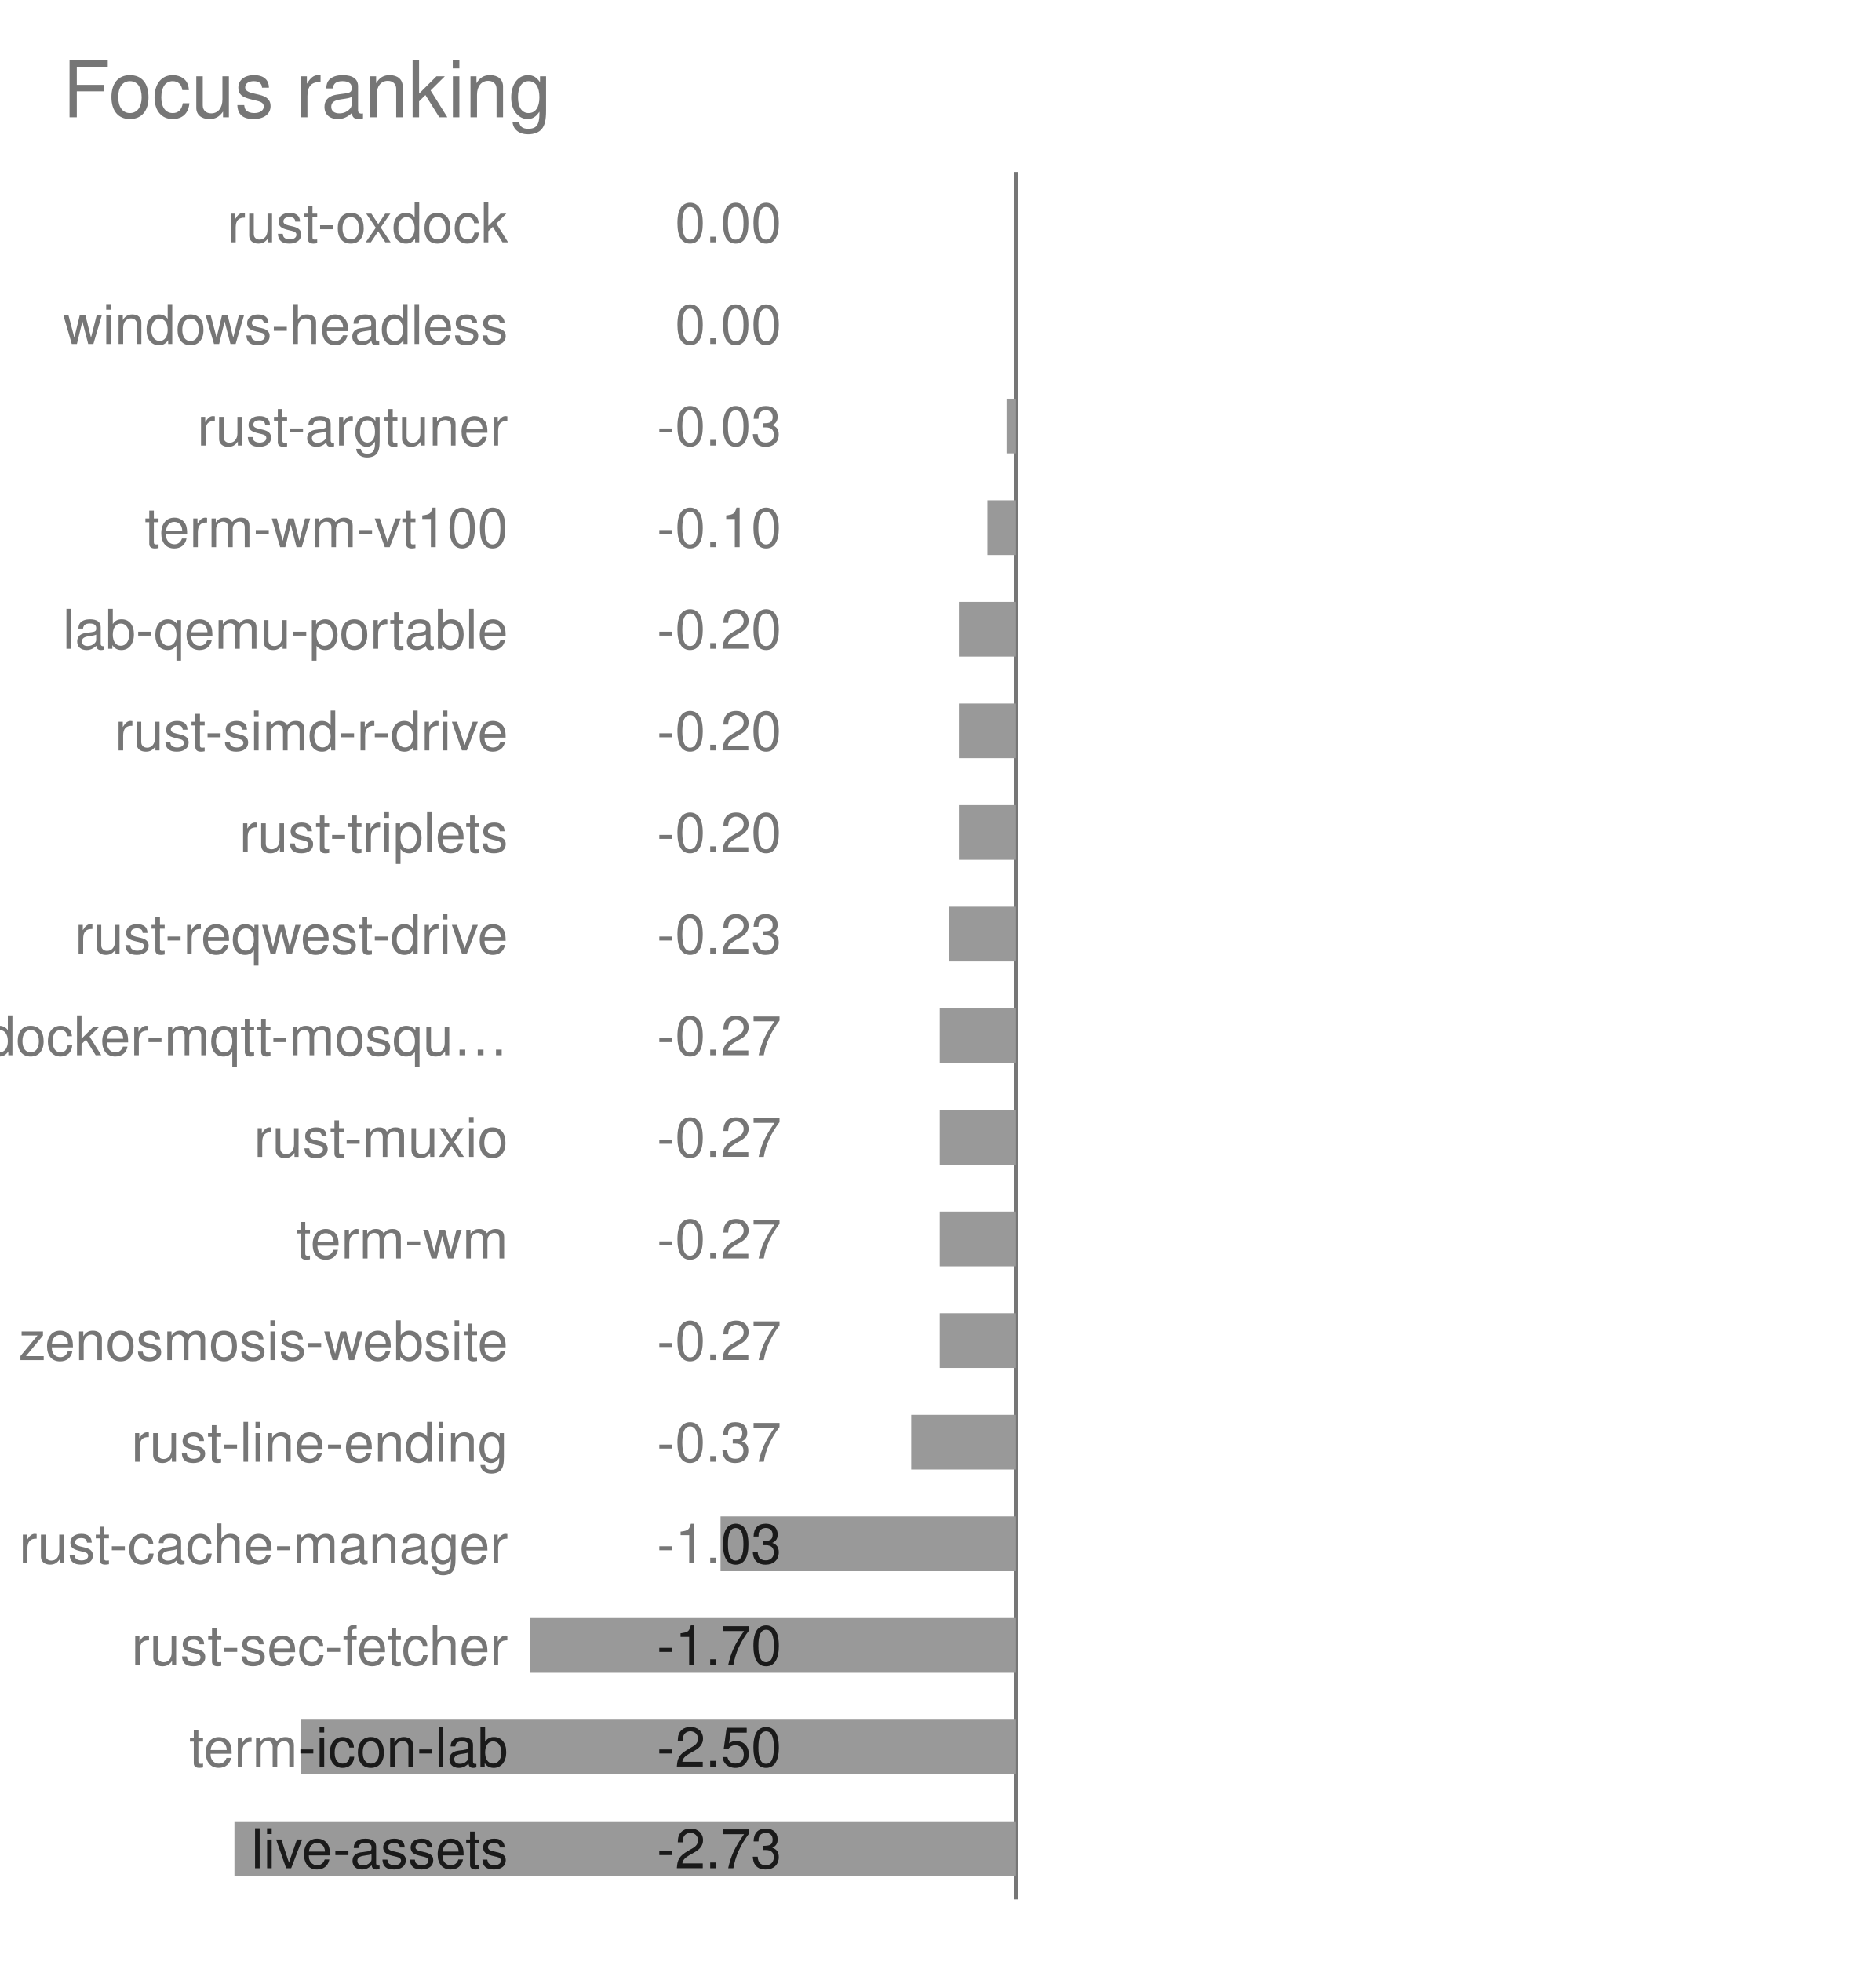
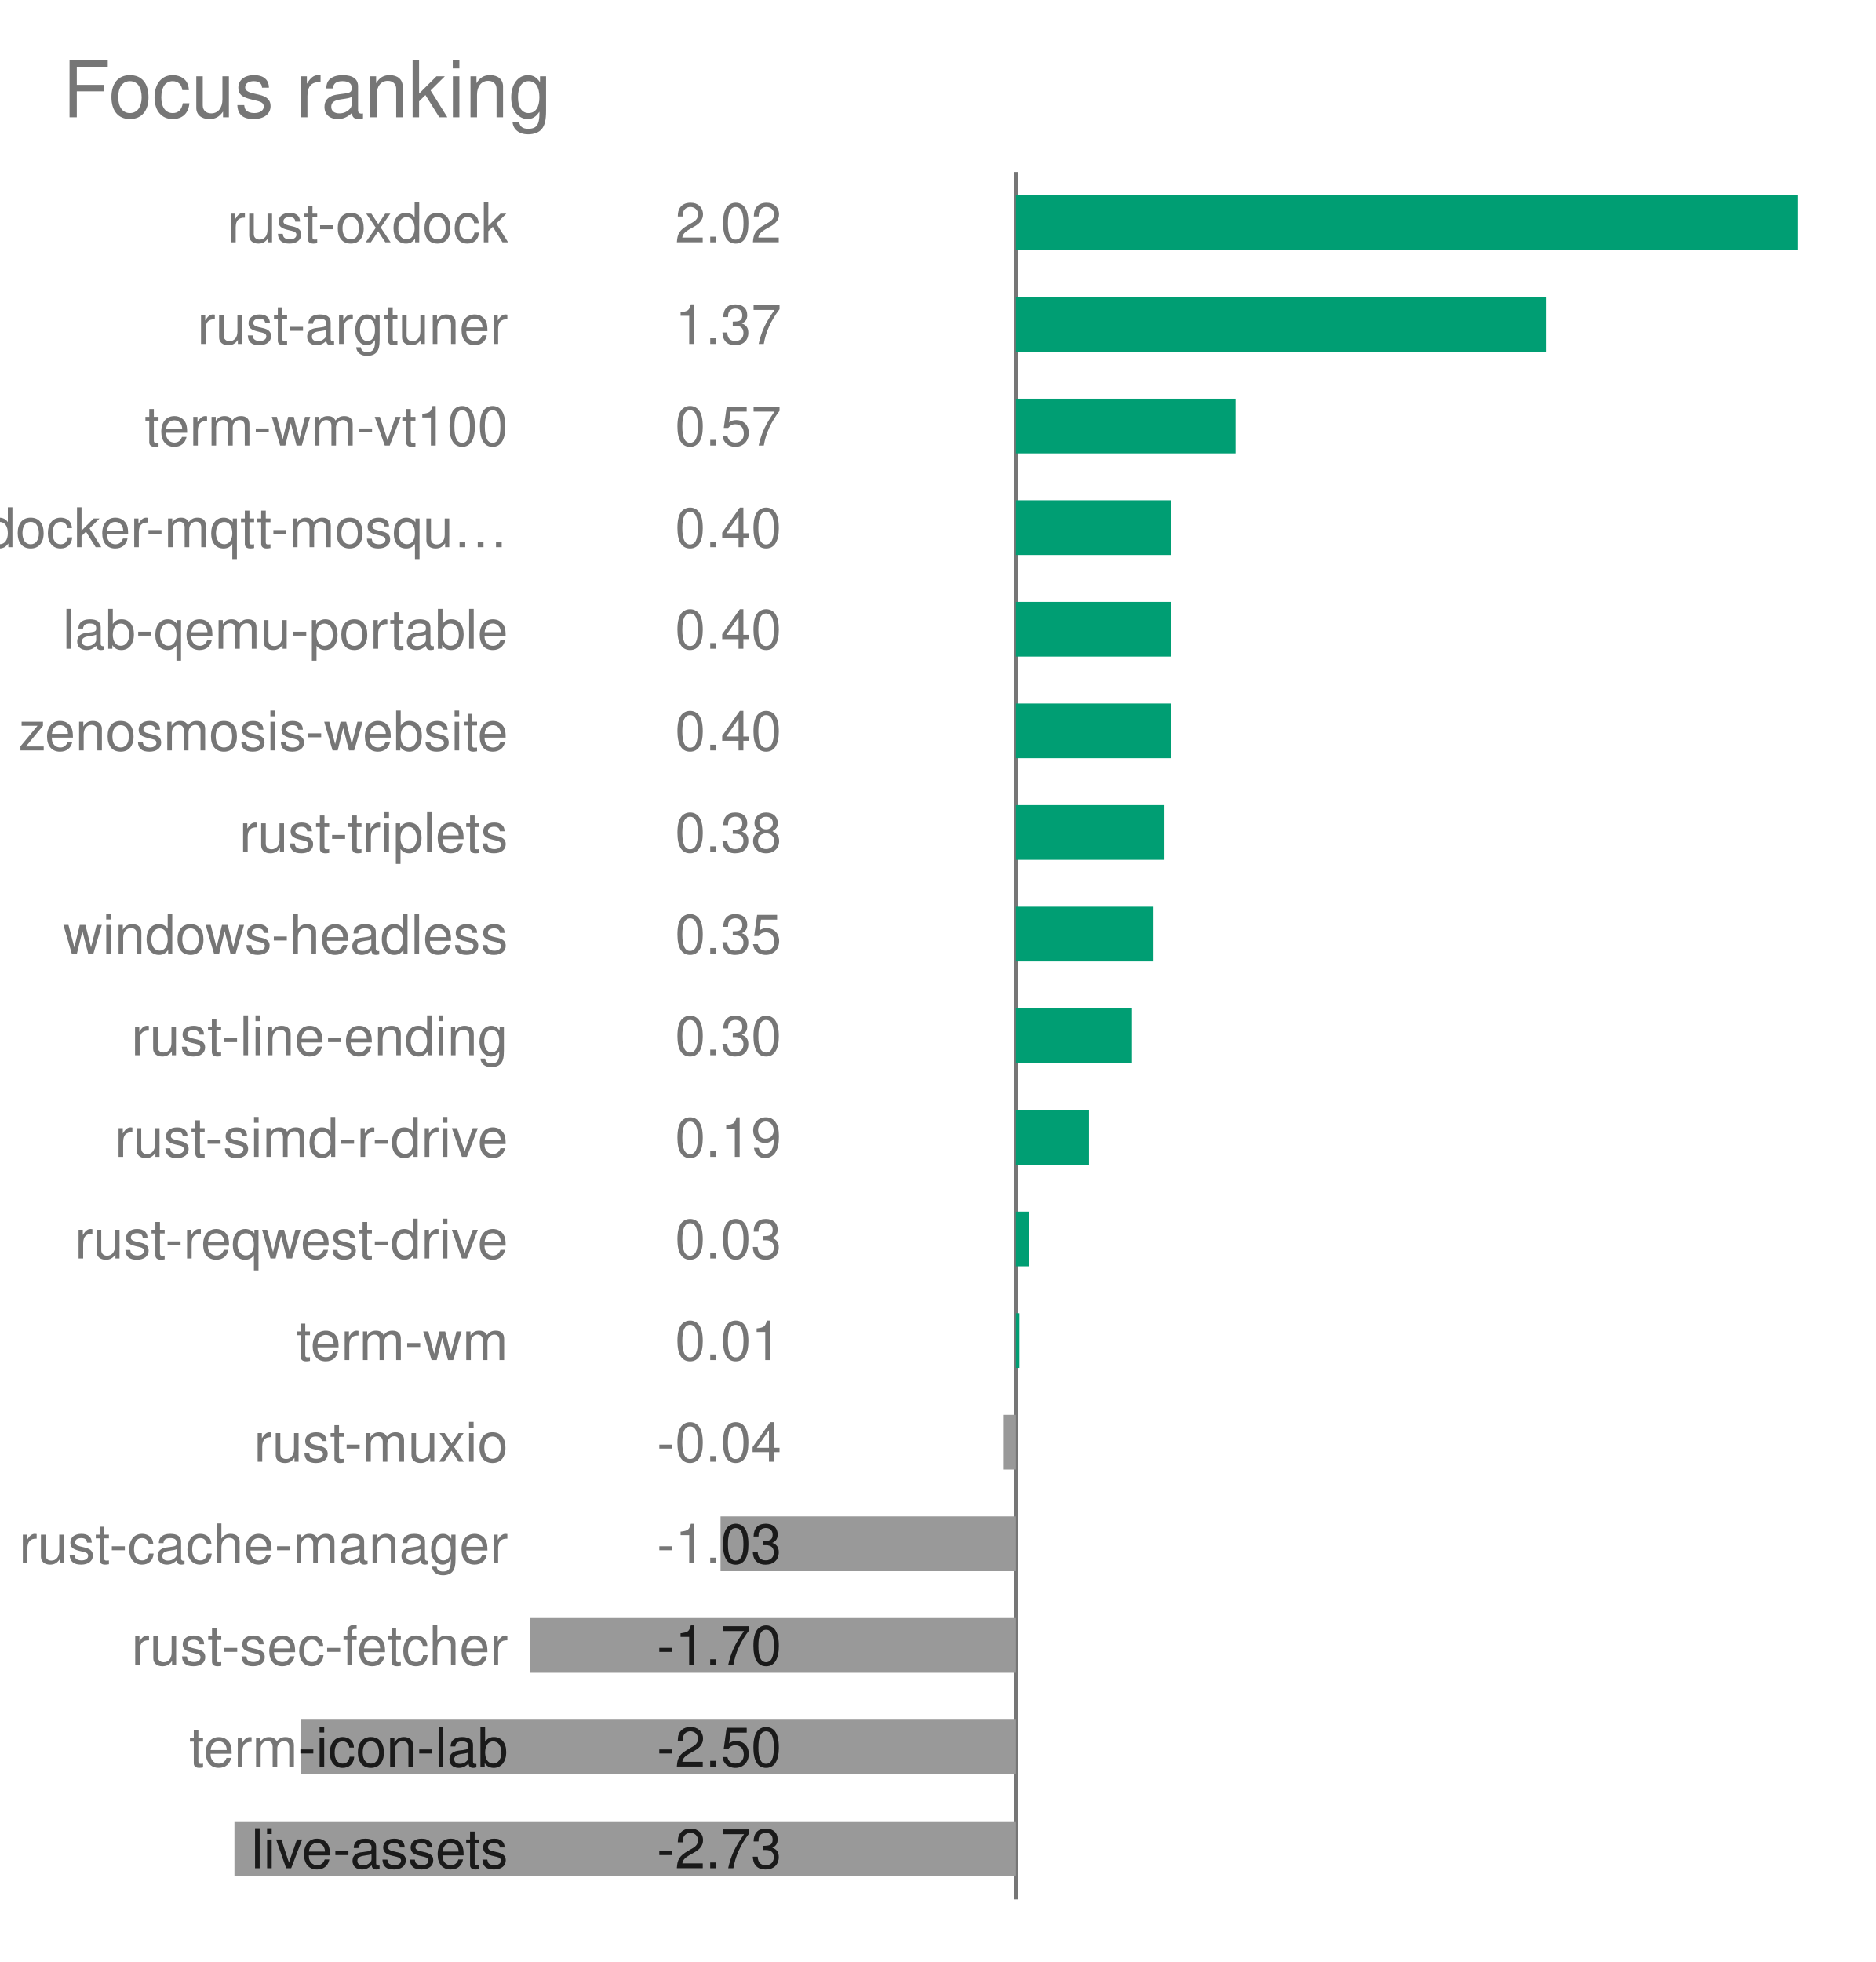
<svg xmlns="http://www.w3.org/2000/svg" viewBox="0 0 480.0 502.0" role="img" font-family="Helvetica, Arial, sans-serif">
  <text x="16" y="30" font-size="20" fill="#767676">Focus ranking</text>
  <line x1="260.0" y1="44.0" x2="260.0" y2="486.0" stroke="#767676" stroke-width="1" />
  <clipPath id="fc0">
-     <rect x="260.0" y="50.0" width="0.0" height="14" />
+     <rect x="260.0" y="50.0" width="200.0" height="14" />
  </clipPath>
-   <rect x="260.0" y="50.0" width="0.0" height="14" fill="#009E73" />
+   <rect x="260.0" y="50.0" width="200.0" height="14" fill="#009E73" />
  <text x="130.0" y="62.0" text-anchor="end" font-size="14" fill="#767676">rust-oxdock</text>
-   <text x="200.0" y="62.0" text-anchor="end" font-size="14" fill="#767676">0.00</text>
+   <text x="200.0" y="62.0" text-anchor="end" font-size="14" fill="#767676">2.02</text>
  <text x="130.0" y="62.0" text-anchor="end" font-size="14" fill="#1a1a1a" clip-path="url(#fc0)">rust-oxdock</text>
-   <text x="200.0" y="62.0" text-anchor="end" font-size="14" fill="#1a1a1a" clip-path="url(#fc0)">0.00</text>
+   <text x="200.0" y="62.0" text-anchor="end" font-size="14" fill="#1a1a1a" clip-path="url(#fc0)">2.02</text>
  <clipPath id="fc1">
-     <rect x="260.0" y="76.0" width="0.0" height="14" />
+     <rect x="260.0" y="76.0" width="135.8" height="14" />
  </clipPath>
-   <rect x="260.0" y="76.0" width="0.0" height="14" fill="#009E73" />
-   <text x="130.0" y="88.0" text-anchor="end" font-size="14" fill="#767676">windows-headless</text>
-   <text x="200.0" y="88.0" text-anchor="end" font-size="14" fill="#767676">0.00</text>
-   <text x="130.0" y="88.0" text-anchor="end" font-size="14" fill="#1a1a1a" clip-path="url(#fc1)">windows-headless</text>
-   <text x="200.0" y="88.0" text-anchor="end" font-size="14" fill="#1a1a1a" clip-path="url(#fc1)">0.00</text>
+   <rect x="260.0" y="76.0" width="135.8" height="14" fill="#009E73" />
+   <text x="130.0" y="88.0" text-anchor="end" font-size="14" fill="#767676">rust-argtuner</text>
+   <text x="200.0" y="88.0" text-anchor="end" font-size="14" fill="#767676">1.37</text>
+   <text x="130.0" y="88.0" text-anchor="end" font-size="14" fill="#1a1a1a" clip-path="url(#fc1)">rust-argtuner</text>
+   <text x="200.0" y="88.0" text-anchor="end" font-size="14" fill="#1a1a1a" clip-path="url(#fc1)">1.37</text>
  <clipPath id="fc2">
-     <rect x="257.6" y="102.0" width="2.4" height="14" />
+     <rect x="260.0" y="102.0" width="56.2" height="14" />
  </clipPath>
-   <rect x="257.6" y="102.0" width="2.4" height="14" fill="#999999" />
-   <text x="130.0" y="114.0" text-anchor="end" font-size="14" fill="#767676">rust-argtuner</text>
-   <text x="200.0" y="114.0" text-anchor="end" font-size="14" fill="#767676">-0.03</text>
-   <text x="130.0" y="114.0" text-anchor="end" font-size="14" fill="#1a1a1a" clip-path="url(#fc2)">rust-argtuner</text>
-   <text x="200.0" y="114.0" text-anchor="end" font-size="14" fill="#1a1a1a" clip-path="url(#fc2)">-0.03</text>
+   <rect x="260.0" y="102.0" width="56.2" height="14" fill="#009E73" />
+   <text x="130.0" y="114.0" text-anchor="end" font-size="14" fill="#767676">term-wm-vt100</text>
+   <text x="200.0" y="114.0" text-anchor="end" font-size="14" fill="#767676">0.57</text>
+   <text x="130.0" y="114.0" text-anchor="end" font-size="14" fill="#1a1a1a" clip-path="url(#fc2)">term-wm-vt100</text>
+   <text x="200.0" y="114.0" text-anchor="end" font-size="14" fill="#1a1a1a" clip-path="url(#fc2)">0.57</text>
  <clipPath id="fc3">
-     <rect x="252.7" y="128.0" width="7.3" height="14" />
+     <rect x="260.0" y="128.0" width="39.6" height="14" />
  </clipPath>
-   <rect x="252.7" y="128.0" width="7.3" height="14" fill="#999999" />
-   <text x="130.0" y="140.0" text-anchor="end" font-size="14" fill="#767676">term-wm-vt100</text>
-   <text x="200.0" y="140.0" text-anchor="end" font-size="14" fill="#767676">-0.10</text>
-   <text x="130.0" y="140.0" text-anchor="end" font-size="14" fill="#1a1a1a" clip-path="url(#fc3)">term-wm-vt100</text>
-   <text x="200.0" y="140.0" text-anchor="end" font-size="14" fill="#1a1a1a" clip-path="url(#fc3)">-0.10</text>
+   <rect x="260.0" y="128.0" width="39.6" height="14" fill="#009E73" />
+   <text x="130.0" y="140.0" text-anchor="end" font-size="14" fill="#767676">docker-mqtt-mosqu…</text>
+   <text x="200.0" y="140.0" text-anchor="end" font-size="14" fill="#767676">0.40</text>
+   <text x="130.0" y="140.0" text-anchor="end" font-size="14" fill="#1a1a1a" clip-path="url(#fc3)">docker-mqtt-mosqu…</text>
+   <text x="200.0" y="140.0" text-anchor="end" font-size="14" fill="#1a1a1a" clip-path="url(#fc3)">0.40</text>
  <clipPath id="fc4">
-     <rect x="245.4" y="154.0" width="14.6" height="14" />
+     <rect x="260.0" y="154.0" width="39.6" height="14" />
  </clipPath>
-   <rect x="245.4" y="154.0" width="14.6" height="14" fill="#999999" />
+   <rect x="260.0" y="154.0" width="39.6" height="14" fill="#009E73" />
  <text x="130.0" y="166.0" text-anchor="end" font-size="14" fill="#767676">lab-qemu-portable</text>
-   <text x="200.0" y="166.0" text-anchor="end" font-size="14" fill="#767676">-0.20</text>
+   <text x="200.0" y="166.0" text-anchor="end" font-size="14" fill="#767676">0.40</text>
  <text x="130.0" y="166.0" text-anchor="end" font-size="14" fill="#1a1a1a" clip-path="url(#fc4)">lab-qemu-portable</text>
-   <text x="200.0" y="166.0" text-anchor="end" font-size="14" fill="#1a1a1a" clip-path="url(#fc4)">-0.20</text>
+   <text x="200.0" y="166.0" text-anchor="end" font-size="14" fill="#1a1a1a" clip-path="url(#fc4)">0.40</text>
  <clipPath id="fc5">
-     <rect x="245.4" y="180.0" width="14.6" height="14" />
+     <rect x="260.0" y="180.0" width="39.6" height="14" />
  </clipPath>
-   <rect x="245.4" y="180.0" width="14.6" height="14" fill="#999999" />
-   <text x="130.0" y="192.0" text-anchor="end" font-size="14" fill="#767676">rust-simd-r-drive</text>
-   <text x="200.0" y="192.0" text-anchor="end" font-size="14" fill="#767676">-0.20</text>
-   <text x="130.0" y="192.0" text-anchor="end" font-size="14" fill="#1a1a1a" clip-path="url(#fc5)">rust-simd-r-drive</text>
-   <text x="200.0" y="192.0" text-anchor="end" font-size="14" fill="#1a1a1a" clip-path="url(#fc5)">-0.20</text>
+   <rect x="260.0" y="180.0" width="39.6" height="14" fill="#009E73" />
+   <text x="130.0" y="192.0" text-anchor="end" font-size="14" fill="#767676">zenosmosis-website</text>
+   <text x="200.0" y="192.0" text-anchor="end" font-size="14" fill="#767676">0.40</text>
+   <text x="130.0" y="192.0" text-anchor="end" font-size="14" fill="#1a1a1a" clip-path="url(#fc5)">zenosmosis-website</text>
+   <text x="200.0" y="192.0" text-anchor="end" font-size="14" fill="#1a1a1a" clip-path="url(#fc5)">0.40</text>
  <clipPath id="fc6">
-     <rect x="245.4" y="206.0" width="14.6" height="14" />
+     <rect x="260.0" y="206.0" width="38.0" height="14" />
  </clipPath>
-   <rect x="245.4" y="206.0" width="14.6" height="14" fill="#999999" />
+   <rect x="260.0" y="206.0" width="38.0" height="14" fill="#009E73" />
  <text x="130.0" y="218.0" text-anchor="end" font-size="14" fill="#767676">rust-triplets</text>
-   <text x="200.0" y="218.0" text-anchor="end" font-size="14" fill="#767676">-0.20</text>
+   <text x="200.0" y="218.0" text-anchor="end" font-size="14" fill="#767676">0.38</text>
  <text x="130.0" y="218.0" text-anchor="end" font-size="14" fill="#1a1a1a" clip-path="url(#fc6)">rust-triplets</text>
-   <text x="200.0" y="218.0" text-anchor="end" font-size="14" fill="#1a1a1a" clip-path="url(#fc6)">-0.20</text>
+   <text x="200.0" y="218.0" text-anchor="end" font-size="14" fill="#1a1a1a" clip-path="url(#fc6)">0.38</text>
  <clipPath id="fc7">
-     <rect x="242.9" y="232.0" width="17.1" height="14" />
+     <rect x="260.0" y="232.0" width="35.2" height="14" />
  </clipPath>
-   <rect x="242.9" y="232.0" width="17.1" height="14" fill="#999999" />
-   <text x="130.0" y="244.0" text-anchor="end" font-size="14" fill="#767676">rust-reqwest-drive</text>
-   <text x="200.0" y="244.0" text-anchor="end" font-size="14" fill="#767676">-0.23</text>
-   <text x="130.0" y="244.0" text-anchor="end" font-size="14" fill="#1a1a1a" clip-path="url(#fc7)">rust-reqwest-drive</text>
-   <text x="200.0" y="244.0" text-anchor="end" font-size="14" fill="#1a1a1a" clip-path="url(#fc7)">-0.23</text>
+   <rect x="260.0" y="232.0" width="35.2" height="14" fill="#009E73" />
+   <text x="130.0" y="244.0" text-anchor="end" font-size="14" fill="#767676">windows-headless</text>
+   <text x="200.0" y="244.0" text-anchor="end" font-size="14" fill="#767676">0.35</text>
+   <text x="130.0" y="244.0" text-anchor="end" font-size="14" fill="#1a1a1a" clip-path="url(#fc7)">windows-headless</text>
+   <text x="200.0" y="244.0" text-anchor="end" font-size="14" fill="#1a1a1a" clip-path="url(#fc7)">0.35</text>
  <clipPath id="fc8">
-     <rect x="240.5" y="258.0" width="19.5" height="14" />
+     <rect x="260.0" y="258.0" width="29.7" height="14" />
  </clipPath>
-   <rect x="240.5" y="258.0" width="19.5" height="14" fill="#999999" />
-   <text x="130.0" y="270.0" text-anchor="end" font-size="14" fill="#767676">docker-mqtt-mosqu…</text>
-   <text x="200.0" y="270.0" text-anchor="end" font-size="14" fill="#767676">-0.27</text>
-   <text x="130.0" y="270.0" text-anchor="end" font-size="14" fill="#1a1a1a" clip-path="url(#fc8)">docker-mqtt-mosqu…</text>
-   <text x="200.0" y="270.0" text-anchor="end" font-size="14" fill="#1a1a1a" clip-path="url(#fc8)">-0.27</text>
+   <rect x="260.0" y="258.0" width="29.7" height="14" fill="#009E73" />
+   <text x="130.0" y="270.0" text-anchor="end" font-size="14" fill="#767676">rust-line-ending</text>
+   <text x="200.0" y="270.0" text-anchor="end" font-size="14" fill="#767676">0.30</text>
+   <text x="130.0" y="270.0" text-anchor="end" font-size="14" fill="#1a1a1a" clip-path="url(#fc8)">rust-line-ending</text>
+   <text x="200.0" y="270.0" text-anchor="end" font-size="14" fill="#1a1a1a" clip-path="url(#fc8)">0.30</text>
  <clipPath id="fc9">
-     <rect x="240.5" y="284.0" width="19.5" height="14" />
+     <rect x="260.0" y="284.0" width="18.7" height="14" />
  </clipPath>
-   <rect x="240.5" y="284.0" width="19.5" height="14" fill="#999999" />
-   <text x="130.0" y="296.0" text-anchor="end" font-size="14" fill="#767676">rust-muxio</text>
-   <text x="200.0" y="296.0" text-anchor="end" font-size="14" fill="#767676">-0.27</text>
-   <text x="130.0" y="296.0" text-anchor="end" font-size="14" fill="#1a1a1a" clip-path="url(#fc9)">rust-muxio</text>
-   <text x="200.0" y="296.0" text-anchor="end" font-size="14" fill="#1a1a1a" clip-path="url(#fc9)">-0.27</text>
+   <rect x="260.0" y="284.0" width="18.7" height="14" fill="#009E73" />
+   <text x="130.0" y="296.0" text-anchor="end" font-size="14" fill="#767676">rust-simd-r-drive</text>
+   <text x="200.0" y="296.0" text-anchor="end" font-size="14" fill="#767676">0.19</text>
+   <text x="130.0" y="296.0" text-anchor="end" font-size="14" fill="#1a1a1a" clip-path="url(#fc9)">rust-simd-r-drive</text>
+   <text x="200.0" y="296.0" text-anchor="end" font-size="14" fill="#1a1a1a" clip-path="url(#fc9)">0.19</text>
  <clipPath id="fc10">
-     <rect x="240.5" y="310.0" width="19.5" height="14" />
+     <rect x="260.0" y="310.0" width="3.3" height="14" />
  </clipPath>
-   <rect x="240.5" y="310.0" width="19.5" height="14" fill="#999999" />
-   <text x="130.0" y="322.0" text-anchor="end" font-size="14" fill="#767676">term-wm</text>
-   <text x="200.0" y="322.0" text-anchor="end" font-size="14" fill="#767676">-0.27</text>
-   <text x="130.0" y="322.0" text-anchor="end" font-size="14" fill="#1a1a1a" clip-path="url(#fc10)">term-wm</text>
-   <text x="200.0" y="322.0" text-anchor="end" font-size="14" fill="#1a1a1a" clip-path="url(#fc10)">-0.27</text>
+   <rect x="260.0" y="310.0" width="3.3" height="14" fill="#009E73" />
+   <text x="130.0" y="322.0" text-anchor="end" font-size="14" fill="#767676">rust-reqwest-drive</text>
+   <text x="200.0" y="322.0" text-anchor="end" font-size="14" fill="#767676">0.03</text>
+   <text x="130.0" y="322.0" text-anchor="end" font-size="14" fill="#1a1a1a" clip-path="url(#fc10)">rust-reqwest-drive</text>
+   <text x="200.0" y="322.0" text-anchor="end" font-size="14" fill="#1a1a1a" clip-path="url(#fc10)">0.03</text>
  <clipPath id="fc11">
-     <rect x="240.5" y="336.0" width="19.5" height="14" />
+     <rect x="260.0" y="336.0" width="0.9" height="14" />
  </clipPath>
-   <rect x="240.5" y="336.0" width="19.5" height="14" fill="#999999" />
-   <text x="130.0" y="348.0" text-anchor="end" font-size="14" fill="#767676">zenosmosis-website</text>
-   <text x="200.0" y="348.0" text-anchor="end" font-size="14" fill="#767676">-0.27</text>
-   <text x="130.0" y="348.0" text-anchor="end" font-size="14" fill="#1a1a1a" clip-path="url(#fc11)">zenosmosis-website</text>
-   <text x="200.0" y="348.0" text-anchor="end" font-size="14" fill="#1a1a1a" clip-path="url(#fc11)">-0.27</text>
+   <rect x="260.0" y="336.0" width="0.9" height="14" fill="#009E73" />
+   <text x="130.0" y="348.0" text-anchor="end" font-size="14" fill="#767676">term-wm</text>
+   <text x="200.0" y="348.0" text-anchor="end" font-size="14" fill="#767676">0.01</text>
+   <text x="130.0" y="348.0" text-anchor="end" font-size="14" fill="#1a1a1a" clip-path="url(#fc11)">term-wm</text>
+   <text x="200.0" y="348.0" text-anchor="end" font-size="14" fill="#1a1a1a" clip-path="url(#fc11)">0.01</text>
  <clipPath id="fc12">
-     <rect x="233.2" y="362.0" width="26.8" height="14" />
+     <rect x="256.7" y="362.0" width="3.3" height="14" />
  </clipPath>
-   <rect x="233.2" y="362.0" width="26.8" height="14" fill="#999999" />
-   <text x="130.0" y="374.0" text-anchor="end" font-size="14" fill="#767676">rust-line-ending</text>
-   <text x="200.0" y="374.0" text-anchor="end" font-size="14" fill="#767676">-0.37</text>
-   <text x="130.0" y="374.0" text-anchor="end" font-size="14" fill="#1a1a1a" clip-path="url(#fc12)">rust-line-ending</text>
-   <text x="200.0" y="374.0" text-anchor="end" font-size="14" fill="#1a1a1a" clip-path="url(#fc12)">-0.37</text>
+   <rect x="256.7" y="362.0" width="3.3" height="14" fill="#999999" />
+   <text x="130.0" y="374.0" text-anchor="end" font-size="14" fill="#767676">rust-muxio</text>
+   <text x="200.0" y="374.0" text-anchor="end" font-size="14" fill="#767676">-0.04</text>
+   <text x="130.0" y="374.0" text-anchor="end" font-size="14" fill="#1a1a1a" clip-path="url(#fc12)">rust-muxio</text>
+   <text x="200.0" y="374.0" text-anchor="end" font-size="14" fill="#1a1a1a" clip-path="url(#fc12)">-0.04</text>
  <clipPath id="fc13">
    <rect x="184.4" y="388.0" width="75.6" height="14" />
  </clipPath>
  <rect x="184.4" y="388.0" width="75.6" height="14" fill="#999999" />
  <text x="130.0" y="400.0" text-anchor="end" font-size="14" fill="#767676">rust-cache-manager</text>
  <text x="200.0" y="400.0" text-anchor="end" font-size="14" fill="#767676">-1.03</text>
  <text x="130.0" y="400.0" text-anchor="end" font-size="14" fill="#1a1a1a" clip-path="url(#fc13)">rust-cache-manager</text>
  <text x="200.0" y="400.0" text-anchor="end" font-size="14" fill="#1a1a1a" clip-path="url(#fc13)">-1.03</text>
  <clipPath id="fc14">
    <rect x="135.6" y="414.0" width="124.4" height="14" />
  </clipPath>
  <rect x="135.6" y="414.0" width="124.4" height="14" fill="#999999" />
  <text x="130.0" y="426.0" text-anchor="end" font-size="14" fill="#767676">rust-sec-fetcher</text>
  <text x="200.0" y="426.0" text-anchor="end" font-size="14" fill="#767676">-1.70</text>
  <text x="130.0" y="426.0" text-anchor="end" font-size="14" fill="#1a1a1a" clip-path="url(#fc14)">rust-sec-fetcher</text>
  <text x="200.0" y="426.0" text-anchor="end" font-size="14" fill="#1a1a1a" clip-path="url(#fc14)">-1.70</text>
  <clipPath id="fc15">
    <rect x="77.1" y="440.0" width="182.9" height="14" />
  </clipPath>
  <rect x="77.1" y="440.0" width="182.9" height="14" fill="#999999" />
  <text x="130.0" y="452.0" text-anchor="end" font-size="14" fill="#767676">term-icon-lab</text>
  <text x="200.0" y="452.0" text-anchor="end" font-size="14" fill="#767676">-2.50</text>
  <text x="130.0" y="452.0" text-anchor="end" font-size="14" fill="#1a1a1a" clip-path="url(#fc15)">term-icon-lab</text>
  <text x="200.0" y="452.0" text-anchor="end" font-size="14" fill="#1a1a1a" clip-path="url(#fc15)">-2.50</text>
  <clipPath id="fc16">
    <rect x="60.0" y="466.0" width="200.0" height="14" />
  </clipPath>
  <rect x="60.0" y="466.0" width="200.0" height="14" fill="#999999" />
  <text x="130.0" y="478.0" text-anchor="end" font-size="14" fill="#767676">live-assets</text>
  <text x="200.0" y="478.0" text-anchor="end" font-size="14" fill="#767676">-2.73</text>
  <text x="130.0" y="478.0" text-anchor="end" font-size="14" fill="#1a1a1a" clip-path="url(#fc16)">live-assets</text>
  <text x="200.0" y="478.0" text-anchor="end" font-size="14" fill="#1a1a1a" clip-path="url(#fc16)">-2.73</text>
</svg>
